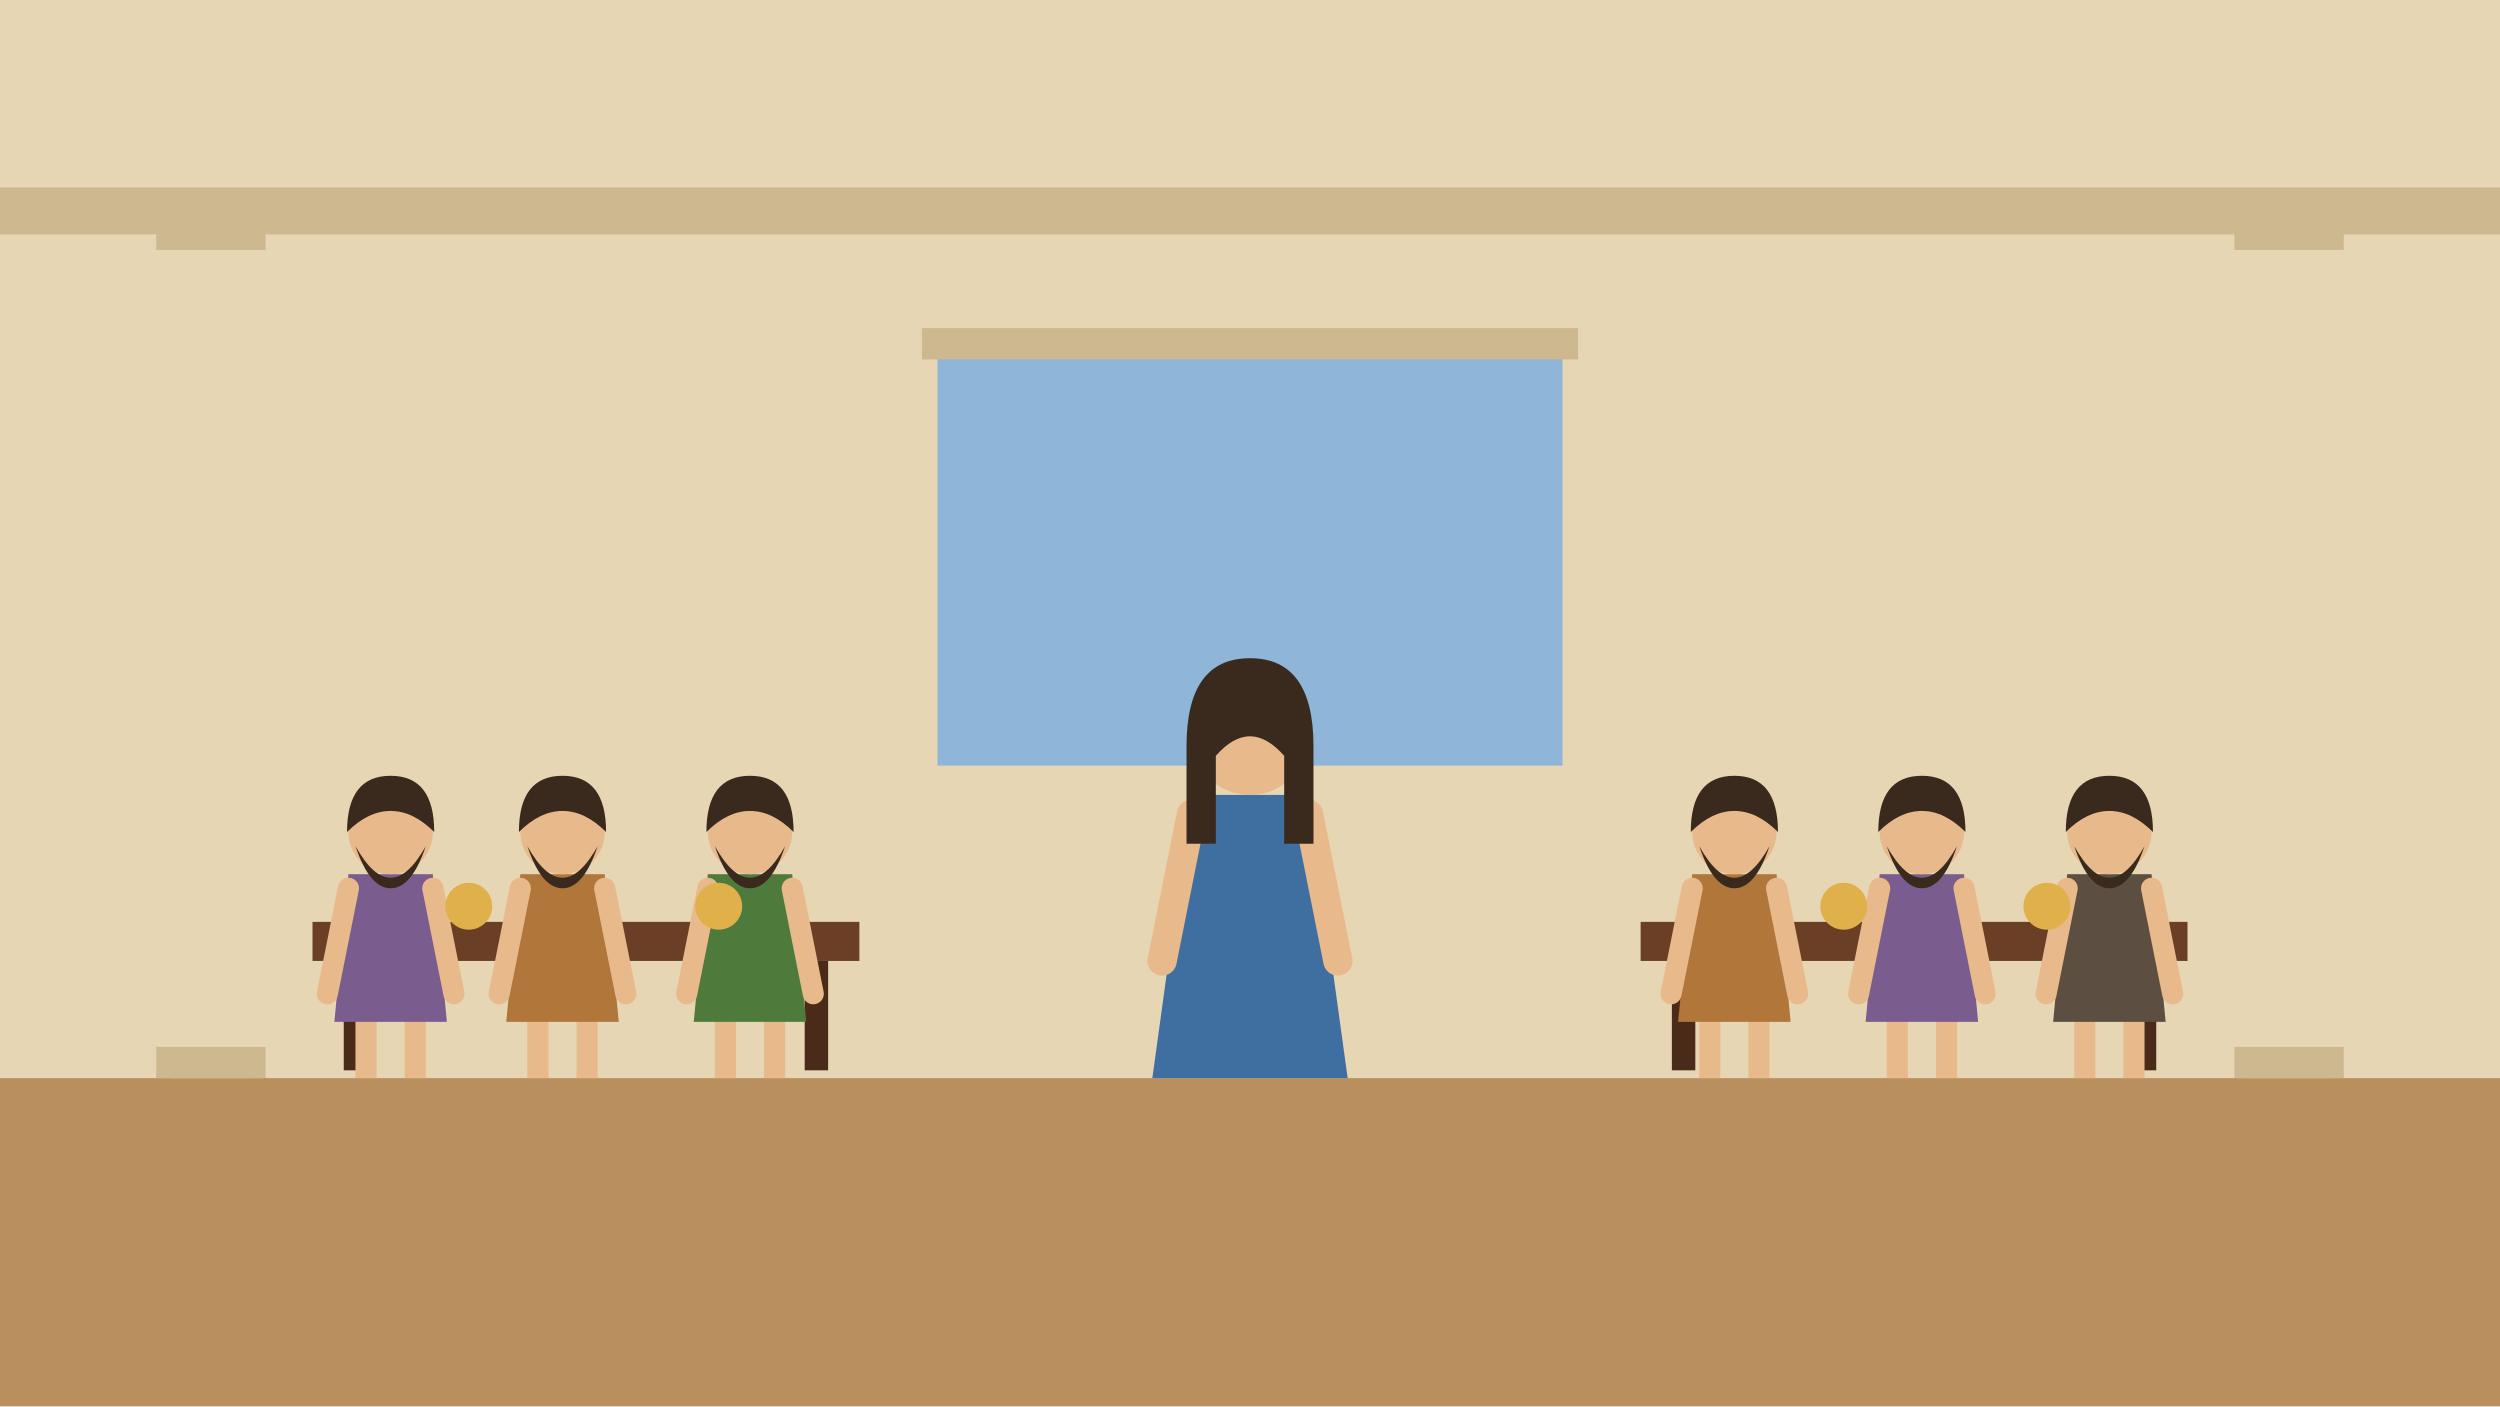
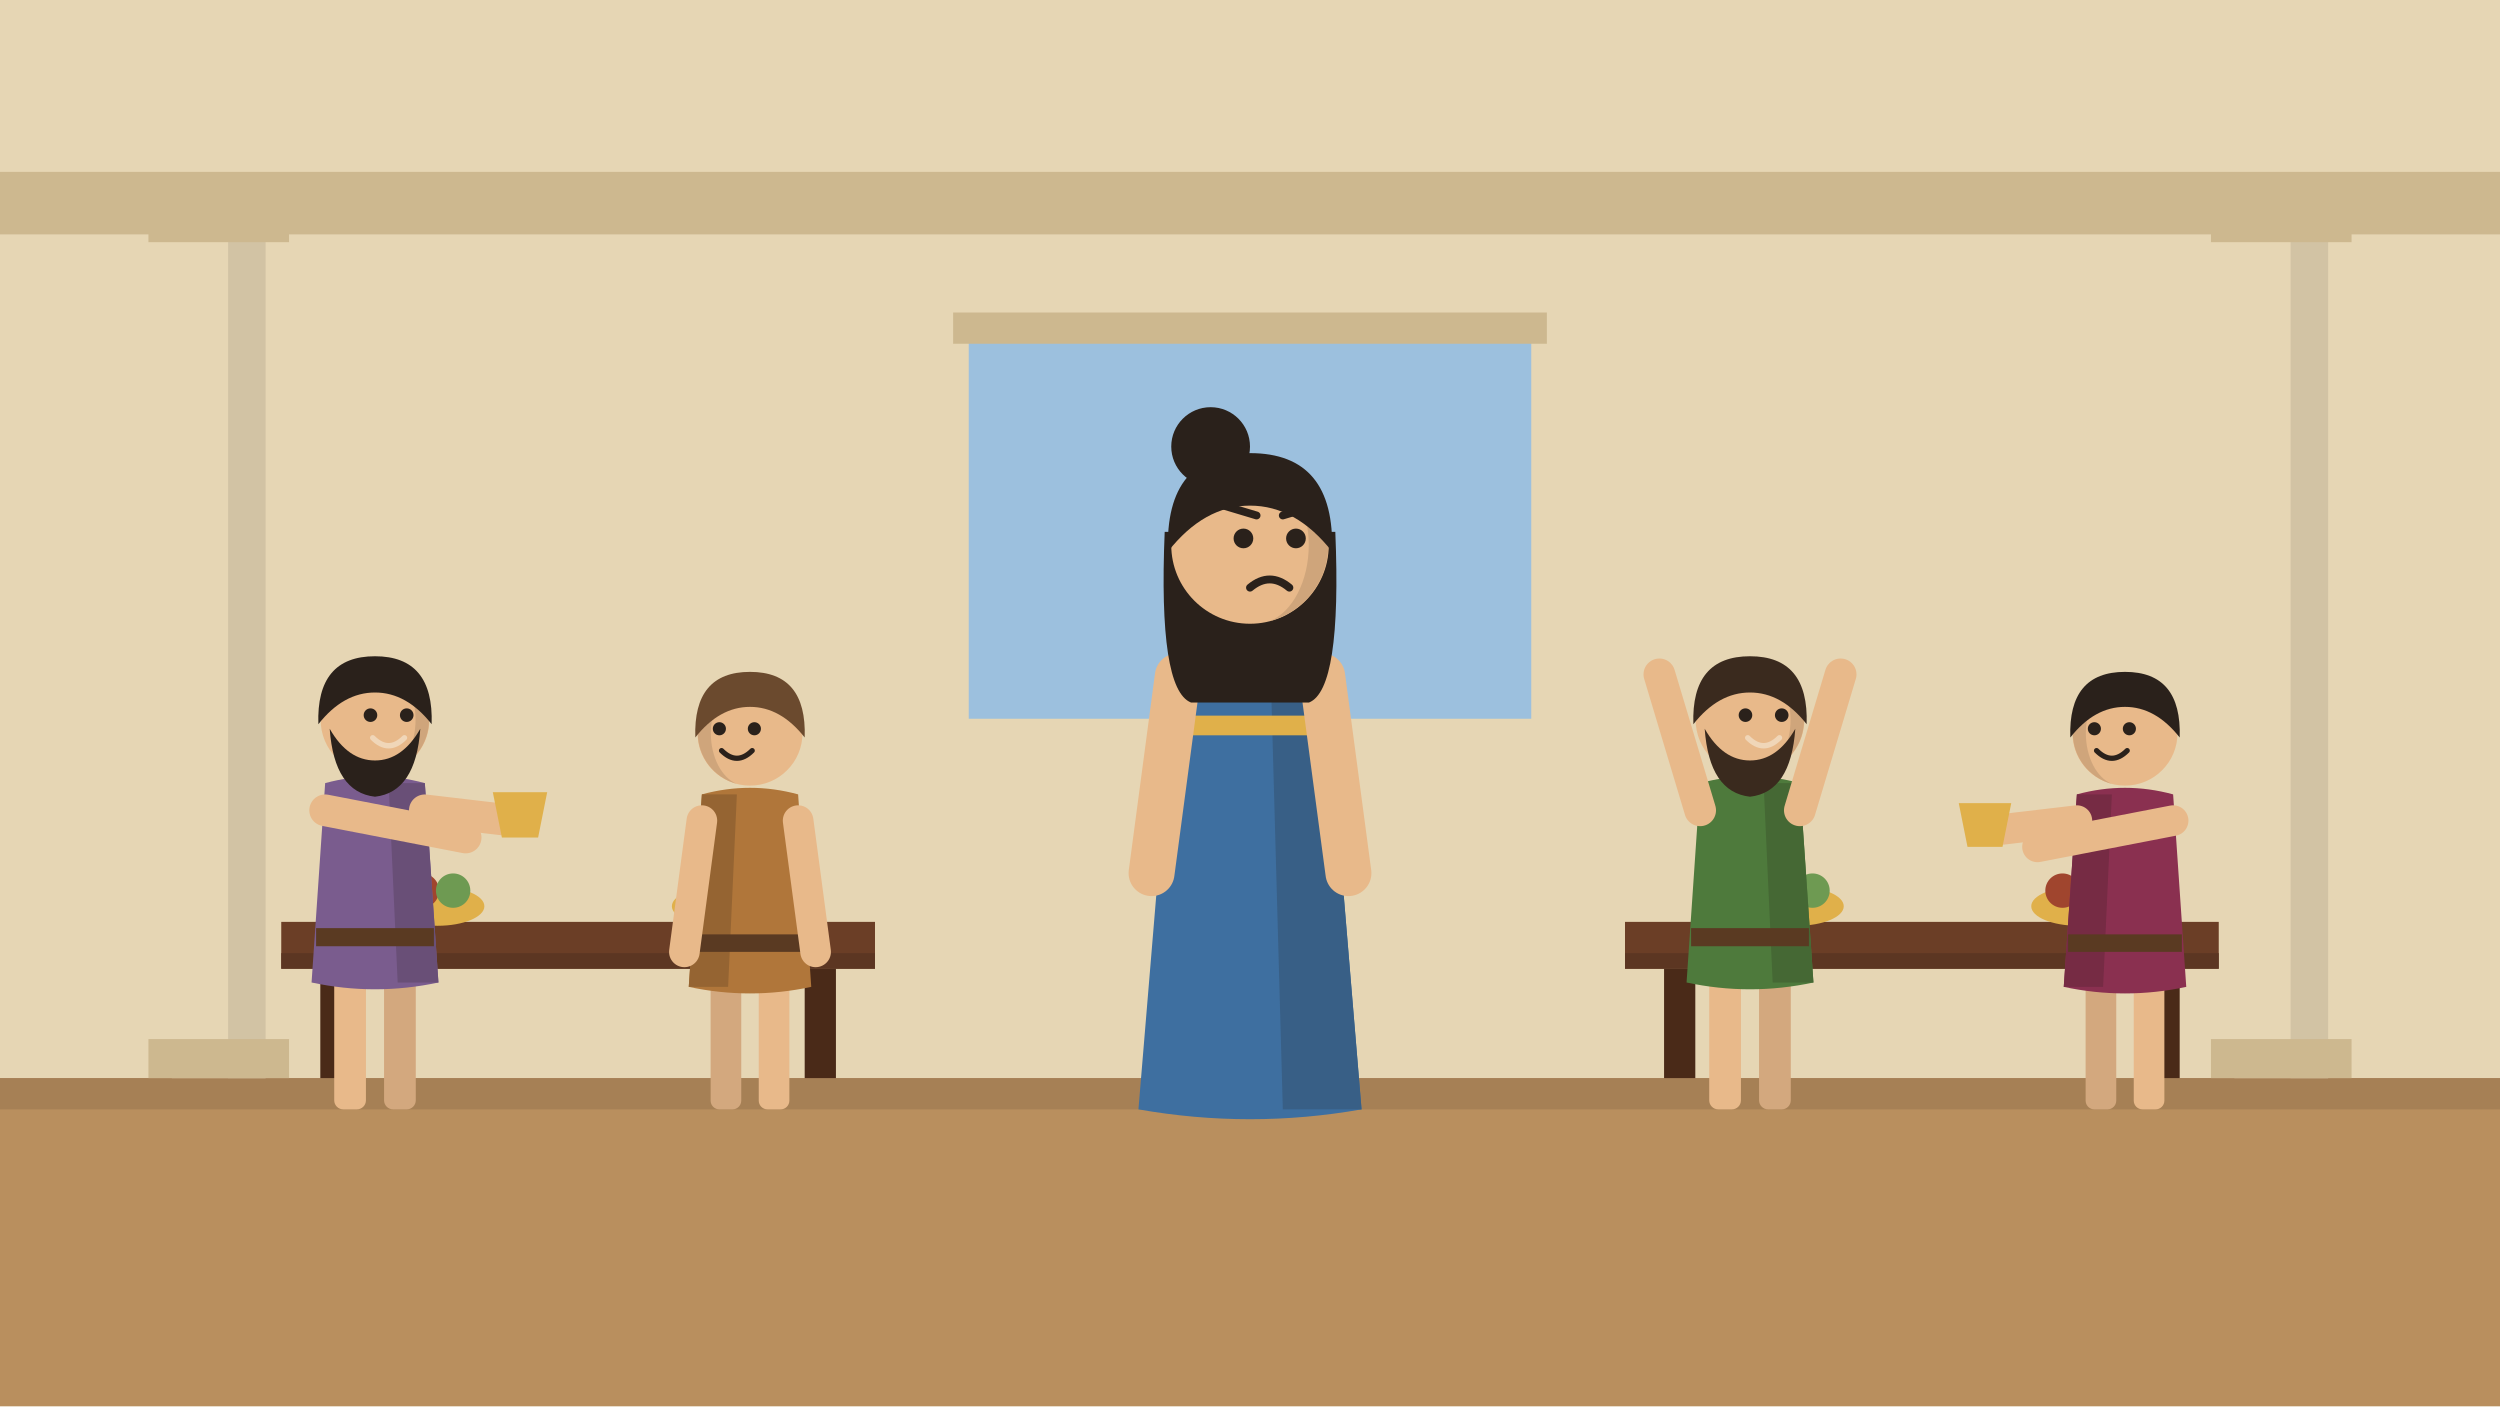
<svg xmlns="http://www.w3.org/2000/svg" viewBox="0 0 320 180">
  <rect width="320" height="180" fill="#E6D6B4" />
-   <rect width="320" height="180" fill="#E6D6B4" />
  <rect y="138" width="320" height="42" fill="#B98F5E" />
-   <rect x="22" y="28" width="10" height="110" fill="#E6D6B4" />
-   <rect x="20" y="28" width="14" height="4" fill="#CDB88F" />
-   <rect x="20" y="134" width="14" height="4" fill="#CDB88F" />
-   <rect x="288" y="28" width="10" height="110" fill="#E6D6B4" />
-   <rect x="286" y="28" width="14" height="4" fill="#CDB88F" />
-   <rect x="286" y="134" width="14" height="4" fill="#CDB88F" />
-   <rect y="24" width="320" height="6" fill="#CDB88F" />
-   <rect x="120" y="44" width="80" height="54" fill="#8FB6D8" />
-   <rect x="118" y="42" width="84" height="4" fill="#CDB88F" />
-   <g transform="translate(160 138) scale(1.25 1.25)">
-     <path d="M-6 -29 L6 -29 L10 0 L-10 0 Z" fill="#3E6FA0" />
-     <line x1="-6" y1="-27" x2="-9" y2="-12" stroke="#E8B98A" stroke-width="3" stroke-linecap="round" />
-     <line x1="6" y1="-27" x2="9" y2="-12" stroke="#E8B98A" stroke-width="3" stroke-linecap="round" />
-     <circle cx="0" cy="-35" r="6" fill="#E8B98A" />
-     <path d="M-6.5 -34 q0 -9 6.5 -9 q6.5 0 6.5 9 v10 h-3 v-9 q-3.5 -4 -7 0 v9 h-3z" fill="#3A2A1E" />
+   <rect y="138" width="320" height="4" fill="#A68055" />
+   <rect x="22" y="26" width="12" height="112" fill="#E6D6B4" />
+   <rect x="29.2" y="26" width="4.8" height="112" fill="#D2C3A4" />
+   <rect x="19" y="26" width="18" height="5" fill="#CDB88F" />
+   <rect x="19" y="133" width="18" height="5" fill="#CDB88F" />
+   <rect x="286" y="26" width="12" height="112" fill="#E6D6B4" />
+   <rect x="293.2" y="26" width="4.8" height="112" fill="#D2C3A4" />
+   <rect x="283" y="26" width="18" height="5" fill="#CDB88F" />
+   <rect x="283" y="133" width="18" height="5" fill="#CDB88F" />
+   <rect y="22" width="320" height="8" fill="#CDB88F" />
+   <rect x="124" y="42" width="72" height="50" fill="#9CC0DE" />
+   <rect x="122" y="40" width="76" height="4" fill="#CDB88F" />
+   <g transform="translate(160 142) scale(0.84 0.84)">
+     <path d="M-11 -72 Q0 -75 11 -72 L17 0 Q0 3 -17 0 Z" fill="#3E6FA0" />
+     <path d="M3 -72 L11 -72 L17 0 L5 0 Z" fill="#385F86" />
+     <rect x="-12" y="-60" width="24" height="3" fill="#E0B04A" />
+     <line x1="-11" y1="-66" x2="-15" y2="-36" stroke="#E8B98A" stroke-width="7" stroke-linecap="round" />
+     <line x1="11" y1="-66" x2="15" y2="-36" stroke="#E8B98A" stroke-width="7" stroke-linecap="round" />
+     <path d="M-13 -88 Q-14 -64 -9 -62 L9 -62 Q14 -64 13 -88 Z" fill="#2A211B" />
+     <circle cx="0" cy="-86" r="12" fill="#E8B98A" />
+     <path d="M3 -97.6 A12 12 0 0 1 3 -74.4 A8 12 0 0 0 3 -97.6 Z" fill="#CFA57B" />
+     <path d="M-12.5 -85 Q-13 -100 0 -100 Q13 -100 12.5 -85 Q7 -92 0 -92 Q-7 -92 -12.5 -85 Z" fill="#2A211B" />
+     <circle cx="-6" cy="-101" r="6" fill="#2A211B" />
+     <circle cx="-1" cy="-87" r="1.5" fill="#2A211B" />
+     <circle cx="7" cy="-87" r="1.5" fill="#2A211B" />
+     <path d="M-4 -92 L1 -90.5 M5 -90.5 L10 -92" stroke="#2A211B" stroke-width="1.2" fill="none" stroke-linecap="round" />
+     <path d="M0 -79.5 Q3 -82 6 -79.5" stroke="#2A211B" stroke-width="1.2" fill="none" stroke-linecap="round" />
  </g>
-   <rect x="40" y="118" width="70" height="5" fill="#6B3E26" />
-   <rect x="44" y="123" width="3" height="14" fill="#4A2A18" />
-   <rect x="103" y="123" width="3" height="14" fill="#4A2A18" />
-   <rect x="210" y="118" width="70" height="5" fill="#6B3E26" />
-   <rect x="214" y="123" width="3" height="14" fill="#4A2A18" />
-   <rect x="273" y="123" width="3" height="14" fill="#4A2A18" />
-   <g transform="translate(50 138) scale(0.9 0.9)">
-     <rect x="-5" y="-9" width="3" height="9" fill="#E8B98A" />
-     <rect x="2" y="-9" width="3" height="9" fill="#E8B98A" />
-     <path d="M-6 -29 L6 -29 L8 -8 L-8 -8 Z" fill="#7A5C8E" />
-     <line x1="-6" y1="-27" x2="-9" y2="-12" stroke="#E8B98A" stroke-width="3" stroke-linecap="round" />
-     <line x1="6" y1="-27" x2="9" y2="-12" stroke="#E8B98A" stroke-width="3" stroke-linecap="round" />
-     <circle cx="0" cy="-35" r="6" fill="#E8B98A" />
-     <path d="M-6.2 -35 q0 -8 6.2 -8 q6.2 0 6.2 8 q-3 -3 -6.2 -3 q-3.2 0 -6.2 3z" fill="#3A2A1E" />
-     <path d="M-5 -33 q5 9 10 0 q-2 6 -5 6 q-3 0 -5 -6z" fill="#3A2A1E" />
+   <rect x="36" y="118" width="76" height="6" fill="#6B3E26" />
+   <rect x="36" y="122" width="76" height="2" fill="#5C3622" />
+   <rect x="41" y="124" width="4" height="14" fill="#4A2A18" />
+   <rect x="103" y="124" width="4" height="14" fill="#4A2A18" />
+   <rect x="208" y="118" width="76" height="6" fill="#6B3E26" />
+   <rect x="208" y="122" width="76" height="2" fill="#5C3622" />
+   <rect x="213" y="124" width="4" height="14" fill="#4A2A18" />
+   <rect x="275" y="124" width="4" height="14" fill="#4A2A18" />
+   <ellipse cx="56" cy="116" rx="6" ry="2.5" fill="#E0B04A" />
+   <circle cx="54" cy="114" r="2.2" fill="#A0452E" />
+   <circle cx="58" cy="114" r="2.2" fill="#6E9A52" />
+   <ellipse cx="92" cy="116" rx="6" ry="2.5" fill="#E0B04A" />
+   <circle cx="90" cy="114" r="2.2" fill="#A0452E" />
+   <circle cx="94" cy="114" r="2.2" fill="#6E9A52" />
+   <ellipse cx="230" cy="116" rx="6" ry="2.5" fill="#E0B04A" />
+   <circle cx="228" cy="114" r="2.2" fill="#A0452E" />
+   <circle cx="232" cy="114" r="2.2" fill="#6E9A52" />
+   <ellipse cx="266" cy="116" rx="6" ry="2.5" fill="#E0B04A" />
+   <circle cx="264" cy="114" r="2.2" fill="#A0452E" />
+   <circle cx="268" cy="114" r="2.2" fill="#6E9A52" />
+   <g transform="translate(48 142) scale(0.58 0.58)">
+     <rect x="-9" y="-30" width="7" height="30" rx="2" fill="#E8B98A" />
+     <rect x="2" y="-30" width="7" height="30" rx="2" fill="#D3A87E" />
+     <path d="M-11 -72 Q0 -75 11 -72 L14 -28 Q0 -25 -14 -28 Z" fill="#7A5C8E" />
+     <path d="M3 -72 L11 -72 L14 -28 L5 -28 Z" fill="#694F77" />
+     <rect x="-13" y="-40" width="26" height="4" fill="#5A3A22" />
+     <line x1="-11" y1="-66" x2="20" y2="-60" stroke="#E8B98A" stroke-width="7" stroke-linecap="round" />
+     <line x1="11" y1="-66" x2="28" y2="-64" stroke="#E8B98A" stroke-width="7" stroke-linecap="round" />
+     <circle cx="0" cy="-86" r="12" fill="#E8B98A" />
+     <path d="M3 -97.6 A12 12 0 0 1 3 -74.4 A8 12 0 0 0 3 -97.6 Z" fill="#CFA57B" />
+     <path d="M-12.5 -85 Q-13 -100 0 -100 Q13 -100 12.5 -85 Q7 -92 0 -92 Q-7 -92 -12.5 -85 Z" fill="#2A211B" />
+     <path d="M-10 -84 Q-9 -70 0 -69 Q9 -70 10 -84 Q6 -77 0 -77 Q-6 -77 -10 -84 Z" fill="#2A211B" />
+     <circle cx="-1" cy="-87" r="1.5" fill="#2A211B" />
+     <circle cx="7" cy="-87" r="1.5" fill="#2A211B" />
+     <path d="M-0.5 -82 Q3 -78.5 6.5 -82" stroke="#F0D6B8" stroke-width="1.2" fill="none" stroke-linecap="round" />
+     <path d="M26 -70 h12 l-2 10 h-8 z" fill="#E0B04A" />
  </g>
-   <g transform="translate(72 138) scale(0.9 0.9)">
-     <rect x="-5" y="-9" width="3" height="9" fill="#E8B98A" />
-     <rect x="2" y="-9" width="3" height="9" fill="#E8B98A" />
-     <path d="M-6 -29 L6 -29 L8 -8 L-8 -8 Z" fill="#B0763A" />
-     <line x1="-6" y1="-27" x2="-9" y2="-12" stroke="#E8B98A" stroke-width="3" stroke-linecap="round" />
-     <line x1="6" y1="-27" x2="9" y2="-12" stroke="#E8B98A" stroke-width="3" stroke-linecap="round" />
-     <circle cx="0" cy="-35" r="6" fill="#E8B98A" />
-     <path d="M-6.2 -35 q0 -8 6.2 -8 q6.2 0 6.2 8 q-3 -3 -6.2 -3 q-3.2 0 -6.2 3z" fill="#3A2A1E" />
-     <path d="M-5 -33 q5 9 10 0 q-2 6 -5 6 q-3 0 -5 -6z" fill="#3A2A1E" />
+   <g transform="translate(96 142) scale(-0.56 0.56)">
+     <rect x="-9" y="-30" width="7" height="30" rx="2" fill="#E8B98A" />
+     <rect x="2" y="-30" width="7" height="30" rx="2" fill="#D3A87E" />
+     <path d="M-11 -72 Q0 -75 11 -72 L14 -28 Q0 -25 -14 -28 Z" fill="#B0763A" />
+     <path d="M3 -72 L11 -72 L14 -28 L5 -28 Z" fill="#956432" />
+     <rect x="-13" y="-40" width="26" height="4" fill="#5A3A22" />
+     <line x1="-11" y1="-66" x2="-15" y2="-36" stroke="#E8B98A" stroke-width="7" stroke-linecap="round" />
+     <line x1="11" y1="-66" x2="15" y2="-36" stroke="#E8B98A" stroke-width="7" stroke-linecap="round" />
+     <circle cx="0" cy="-86" r="12" fill="#E8B98A" />
+     <path d="M3 -97.6 A12 12 0 0 1 3 -74.4 A8 12 0 0 0 3 -97.6 Z" fill="#CFA57B" />
+     <path d="M-12.5 -85 Q-13 -100 0 -100 Q13 -100 12.5 -85 Q7 -92 0 -92 Q-7 -92 -12.5 -85 Z" fill="#6B4A2E" />
+     <circle cx="-1" cy="-87" r="1.5" fill="#2A211B" />
+     <circle cx="7" cy="-87" r="1.5" fill="#2A211B" />
+     <path d="M-0.5 -82 Q3 -78.5 6.5 -82" stroke="#2A211B" stroke-width="1.2" fill="none" stroke-linecap="round" />
  </g>
-   <g transform="translate(96 138) scale(0.9 0.9)">
-     <rect x="-5" y="-9" width="3" height="9" fill="#E8B98A" />
-     <rect x="2" y="-9" width="3" height="9" fill="#E8B98A" />
-     <path d="M-6 -29 L6 -29 L8 -8 L-8 -8 Z" fill="#4E7A3C" />
-     <line x1="-6" y1="-27" x2="-9" y2="-12" stroke="#E8B98A" stroke-width="3" stroke-linecap="round" />
-     <line x1="6" y1="-27" x2="9" y2="-12" stroke="#E8B98A" stroke-width="3" stroke-linecap="round" />
-     <circle cx="0" cy="-35" r="6" fill="#E8B98A" />
-     <path d="M-6.2 -35 q0 -8 6.2 -8 q6.2 0 6.2 8 q-3 -3 -6.2 -3 q-3.2 0 -6.2 3z" fill="#3A2A1E" />
-     <path d="M-5 -33 q5 9 10 0 q-2 6 -5 6 q-3 0 -5 -6z" fill="#3A2A1E" />
+   <g transform="translate(224 142) scale(0.58 0.58)">
+     <rect x="-9" y="-30" width="7" height="30" rx="2" fill="#E8B98A" />
+     <rect x="2" y="-30" width="7" height="30" rx="2" fill="#D3A87E" />
+     <path d="M-11 -72 Q0 -75 11 -72 L14 -28 Q0 -25 -14 -28 Z" fill="#4E7A3C" />
+     <path d="M3 -72 L11 -72 L14 -28 L5 -28 Z" fill="#456834" />
+     <rect x="-13" y="-40" width="26" height="4" fill="#5A3A22" />
+     <line x1="-11" y1="-66" x2="-20" y2="-96" stroke="#E8B98A" stroke-width="7" stroke-linecap="round" />
+     <line x1="11" y1="-66" x2="20" y2="-96" stroke="#E8B98A" stroke-width="7" stroke-linecap="round" />
+     <circle cx="0" cy="-86" r="12" fill="#E8B98A" />
+     <path d="M3 -97.6 A12 12 0 0 1 3 -74.4 A8 12 0 0 0 3 -97.6 Z" fill="#CFA57B" />
+     <path d="M-12.5 -85 Q-13 -100 0 -100 Q13 -100 12.5 -85 Q7 -92 0 -92 Q-7 -92 -12.5 -85 Z" fill="#3A2A1E" />
+     <path d="M-10 -84 Q-9 -70 0 -69 Q9 -70 10 -84 Q6 -77 0 -77 Q-6 -77 -10 -84 Z" fill="#3A2A1E" />
+     <circle cx="-1" cy="-87" r="1.5" fill="#2A211B" />
+     <circle cx="7" cy="-87" r="1.5" fill="#2A211B" />
+     <path d="M-0.5 -82 Q3 -78.5 6.5 -82" stroke="#F0D6B8" stroke-width="1.2" fill="none" stroke-linecap="round" />
  </g>
-   <g transform="translate(222 138) scale(0.9 0.9)">
-     <rect x="-5" y="-9" width="3" height="9" fill="#E8B98A" />
-     <rect x="2" y="-9" width="3" height="9" fill="#E8B98A" />
-     <path d="M-6 -29 L6 -29 L8 -8 L-8 -8 Z" fill="#B0763A" />
-     <line x1="-6" y1="-27" x2="-9" y2="-12" stroke="#E8B98A" stroke-width="3" stroke-linecap="round" />
-     <line x1="6" y1="-27" x2="9" y2="-12" stroke="#E8B98A" stroke-width="3" stroke-linecap="round" />
-     <circle cx="0" cy="-35" r="6" fill="#E8B98A" />
-     <path d="M-6.2 -35 q0 -8 6.2 -8 q6.2 0 6.2 8 q-3 -3 -6.2 -3 q-3.2 0 -6.2 3z" fill="#3A2A1E" />
-     <path d="M-5 -33 q5 9 10 0 q-2 6 -5 6 q-3 0 -5 -6z" fill="#3A2A1E" />
-   </g>
-   <g transform="translate(246 138) scale(0.9 0.9)">
-     <rect x="-5" y="-9" width="3" height="9" fill="#E8B98A" />
-     <rect x="2" y="-9" width="3" height="9" fill="#E8B98A" />
-     <path d="M-6 -29 L6 -29 L8 -8 L-8 -8 Z" fill="#7A5C8E" />
-     <line x1="-6" y1="-27" x2="-9" y2="-12" stroke="#E8B98A" stroke-width="3" stroke-linecap="round" />
-     <line x1="6" y1="-27" x2="9" y2="-12" stroke="#E8B98A" stroke-width="3" stroke-linecap="round" />
-     <circle cx="0" cy="-35" r="6" fill="#E8B98A" />
-     <path d="M-6.2 -35 q0 -8 6.2 -8 q6.2 0 6.2 8 q-3 -3 -6.2 -3 q-3.2 0 -6.2 3z" fill="#3A2A1E" />
-     <path d="M-5 -33 q5 9 10 0 q-2 6 -5 6 q-3 0 -5 -6z" fill="#3A2A1E" />
-   </g>
-   <g transform="translate(270 138) scale(0.9 0.9)">
-     <rect x="-5" y="-9" width="3" height="9" fill="#E8B98A" />
-     <rect x="2" y="-9" width="3" height="9" fill="#E8B98A" />
-     <path d="M-6 -29 L6 -29 L8 -8 L-8 -8 Z" fill="#5C4E40" />
-     <line x1="-6" y1="-27" x2="-9" y2="-12" stroke="#E8B98A" stroke-width="3" stroke-linecap="round" />
-     <line x1="6" y1="-27" x2="9" y2="-12" stroke="#E8B98A" stroke-width="3" stroke-linecap="round" />
-     <circle cx="0" cy="-35" r="6" fill="#E8B98A" />
-     <path d="M-6.2 -35 q0 -8 6.2 -8 q6.2 0 6.2 8 q-3 -3 -6.2 -3 q-3.2 0 -6.2 3z" fill="#3A2A1E" />
-     <path d="M-5 -33 q5 9 10 0 q-2 6 -5 6 q-3 0 -5 -6z" fill="#3A2A1E" />
-   </g>
-   <g fill="#E0B04A">
-     <circle cx="60" cy="116" r="3" />
-     <circle cx="92" cy="116" r="3" />
-     <circle cx="236" cy="116" r="3" />
-     <circle cx="262" cy="116" r="3" />
+   <g transform="translate(272 142) scale(-0.56 0.56)">
+     <rect x="-9" y="-30" width="7" height="30" rx="2" fill="#E8B98A" />
+     <rect x="2" y="-30" width="7" height="30" rx="2" fill="#D3A87E" />
+     <path d="M-11 -72 Q0 -75 11 -72 L14 -28 Q0 -25 -14 -28 Z" fill="#8A3050" />
+     <path d="M3 -72 L11 -72 L14 -28 L5 -28 Z" fill="#762B44" />
+     <rect x="-13" y="-40" width="26" height="4" fill="#5A3A22" />
+     <line x1="-11" y1="-66" x2="20" y2="-60" stroke="#E8B98A" stroke-width="7" stroke-linecap="round" />
+     <line x1="11" y1="-66" x2="28" y2="-64" stroke="#E8B98A" stroke-width="7" stroke-linecap="round" />
+     <circle cx="0" cy="-86" r="12" fill="#E8B98A" />
+     <path d="M3 -97.6 A12 12 0 0 1 3 -74.4 A8 12 0 0 0 3 -97.6 Z" fill="#CFA57B" />
+     <path d="M-12.5 -85 Q-13 -100 0 -100 Q13 -100 12.5 -85 Q7 -92 0 -92 Q-7 -92 -12.5 -85 Z" fill="#2A211B" />
+     <circle cx="-1" cy="-87" r="1.5" fill="#2A211B" />
+     <circle cx="7" cy="-87" r="1.5" fill="#2A211B" />
+     <path d="M-0.5 -82 Q3 -78.5 6.5 -82" stroke="#2A211B" stroke-width="1.2" fill="none" stroke-linecap="round" />
+     <path d="M26 -70 h12 l-2 10 h-8 z" fill="#E0B04A" />
  </g>
</svg>
